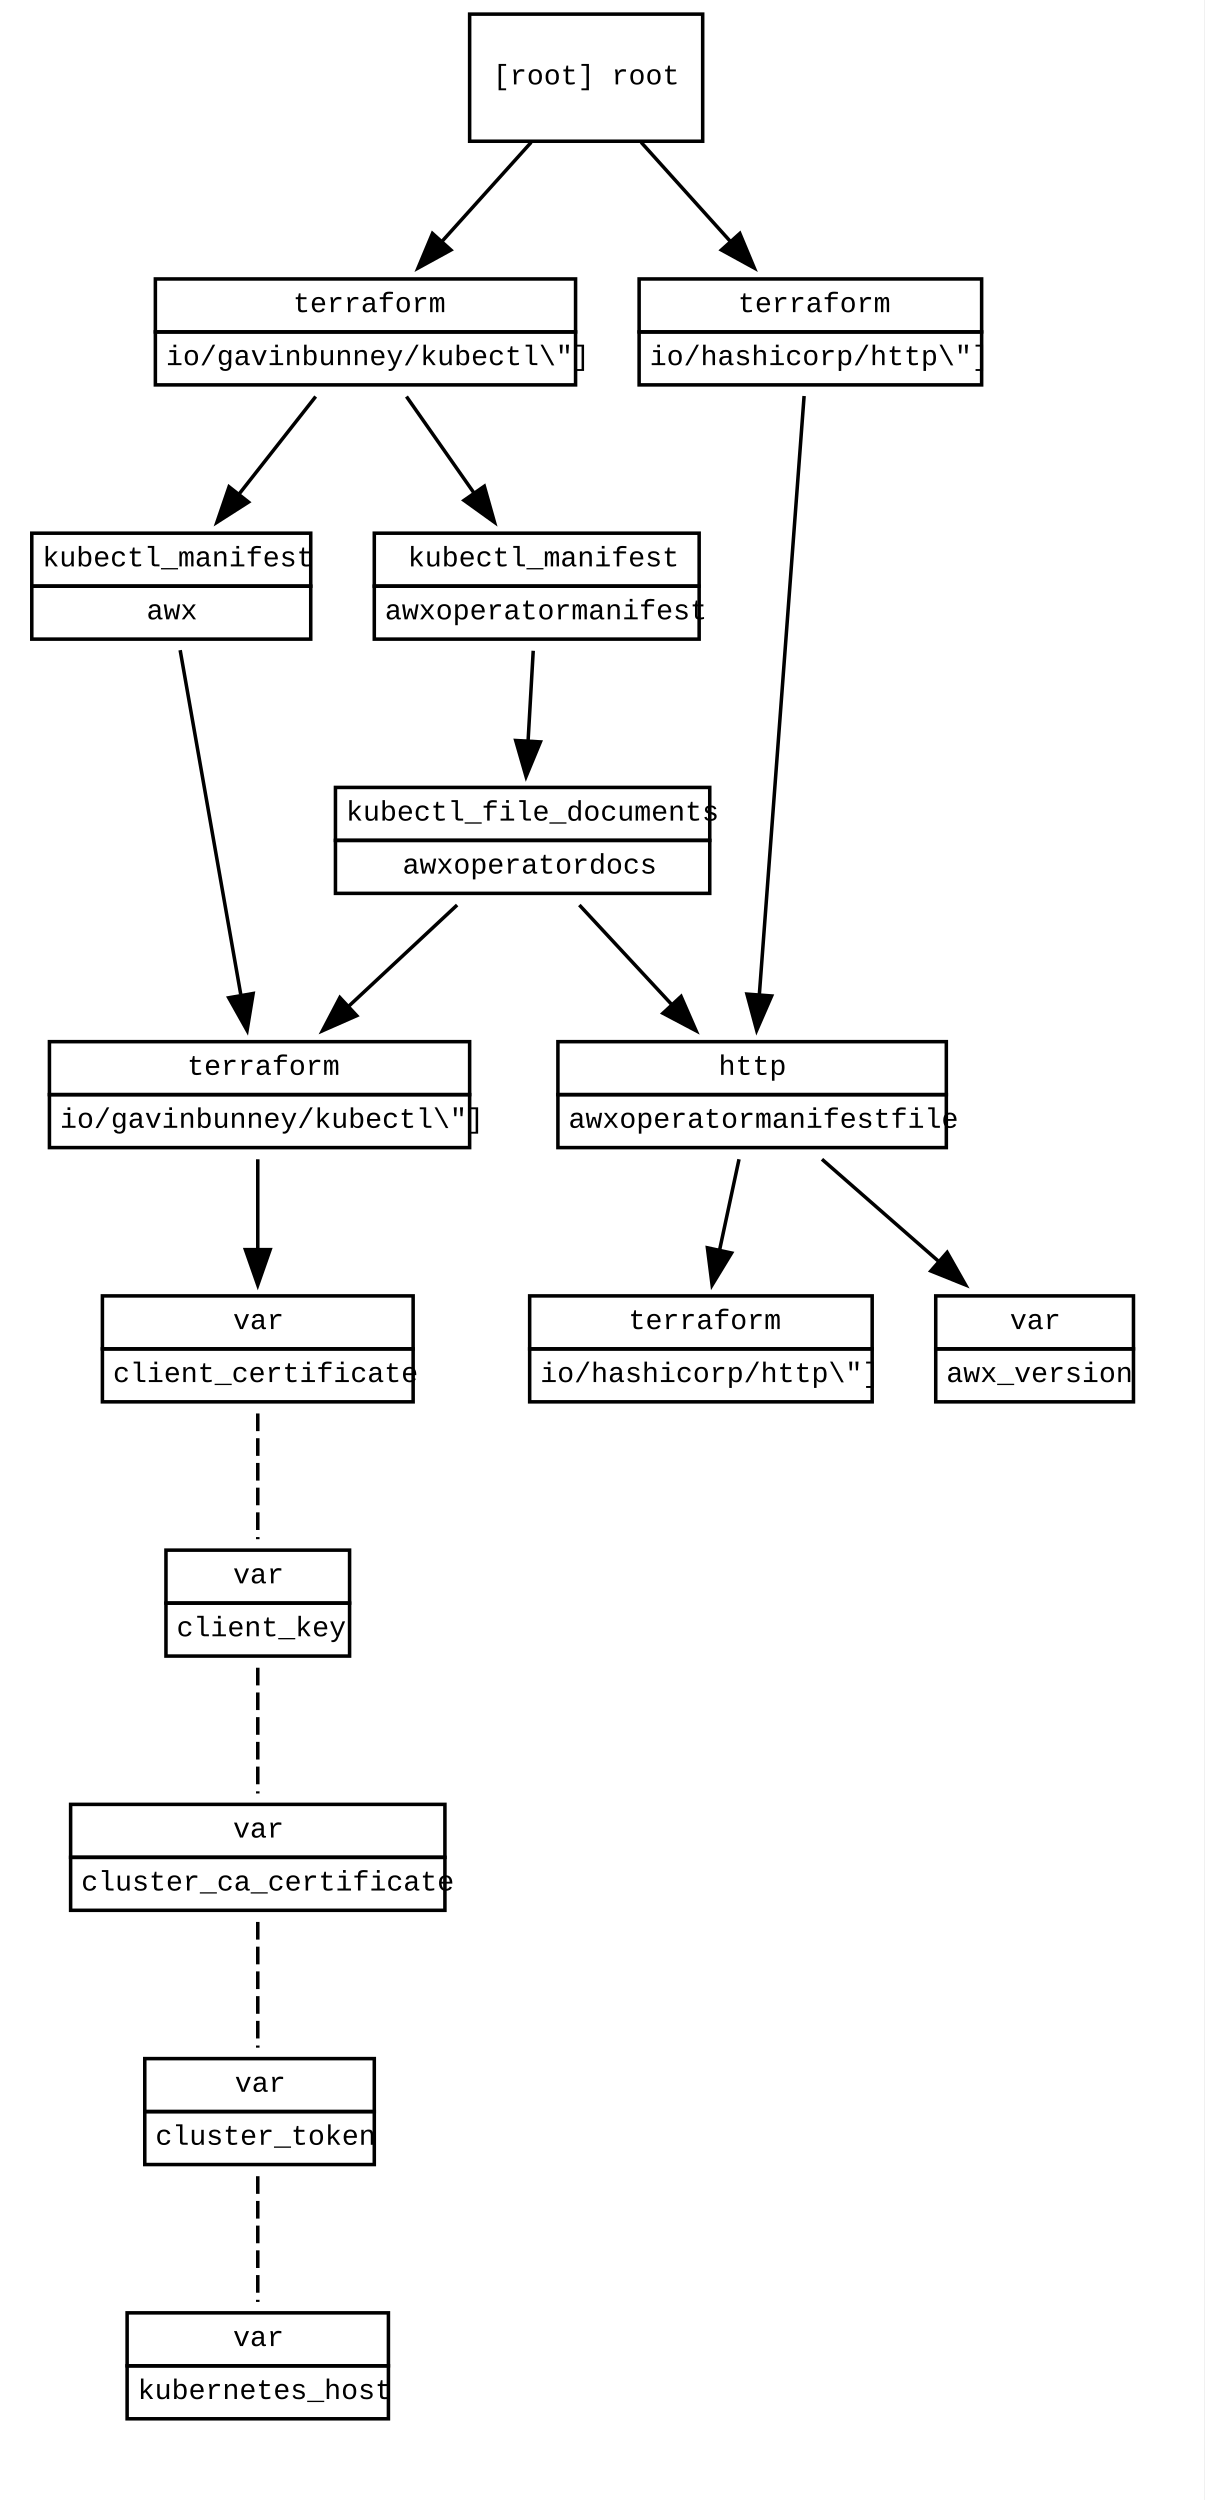
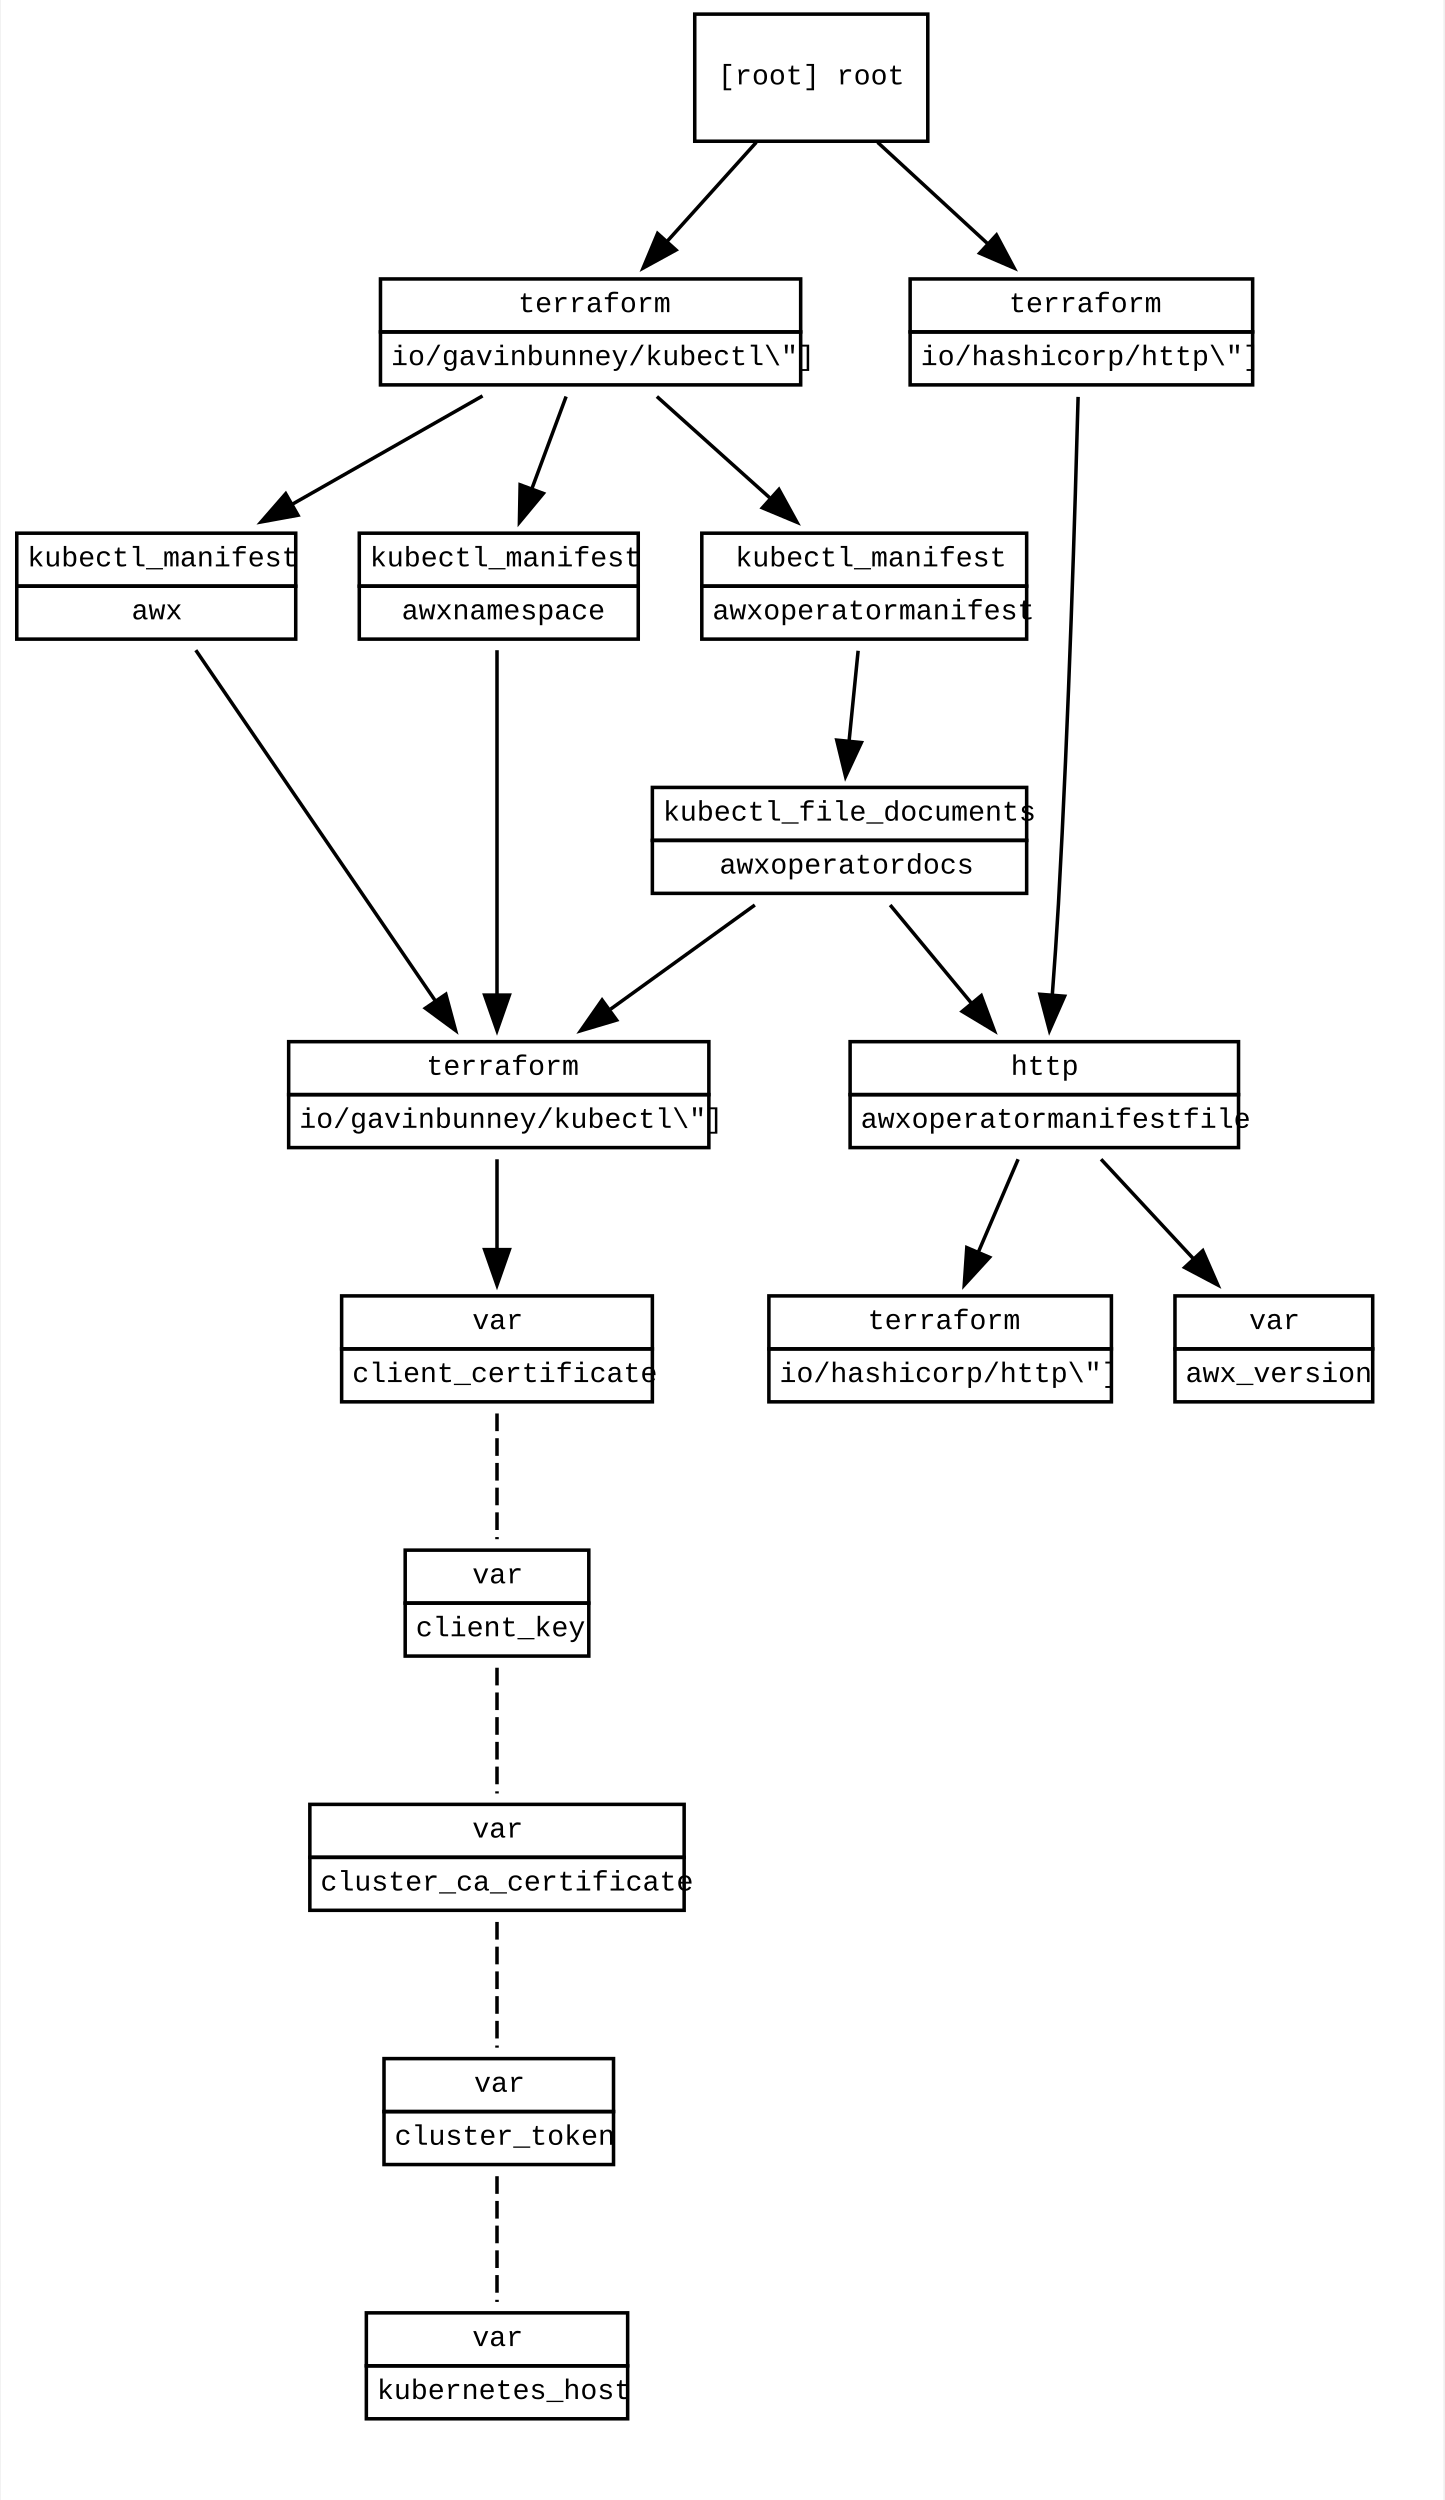
- <svg xmlns="http://www.w3.org/2000/svg" width="341pt" height="708pt" viewBox="0.00 0.00 341.00 708.00">
+ <svg xmlns="http://www.w3.org/2000/svg" width="409pt" height="708pt" viewBox="0.00 0.00 408.50 708.00">
  <g id="graph0" class="graph" transform="scale(1 1) rotate(0) translate(4 704)">
-     <polygon fill="white" stroke="transparent" points="-4,4 -4,-704 337,-704 337,4 -4,4" />
+     <polygon fill="white" stroke="transparent" points="-4,4 -4,-704 404.5,-704 404.5,4 -4,4" />
    <g id="clust2" class="cluster">
</g>
    <g id="clust3" class="cluster">
</g>
    <g id="node_0" class="node">
-       <polygon fill="none" stroke="black" points="154,-394 154,-409 264,-409 264,-394 154,-394" />
-       <text text-anchor="start" x="199.5" y="-399.6" font-family="courier new" font-size="8.00">http</text>
-       <polygon fill="none" stroke="black" points="154,-379 154,-394 264,-394 264,-379 154,-379" />
-       <text text-anchor="start" x="157" y="-384.6" font-family="courier new" font-size="8.00">awxoperatormanifestfile</text>
+       <polygon fill="none" stroke="black" points="236.5,-394 236.5,-409 346.5,-409 346.5,-394 236.5,-394" />
+       <text text-anchor="start" x="282" y="-399.6" font-family="courier new" font-size="8.00">http</text>
+       <polygon fill="none" stroke="black" points="236.5,-379 236.5,-394 346.5,-394 346.5,-379 236.5,-379" />
+       <text text-anchor="start" x="239.5" y="-384.6" font-family="courier new" font-size="8.00">awxoperatormanifestfile</text>
+     </g>
+     <g id="node_6" class="node">
+       <polygon fill="none" stroke="black" points="213.5,-322 213.5,-337 310.5,-337 310.5,-322 213.5,-322" />
+       <text text-anchor="start" x="241.5" y="-327.6" font-family="courier new" font-size="8.00">terraform</text>
+       <polygon fill="none" stroke="black" points="213.5,-307 213.5,-322 310.5,-322 310.5,-307 213.5,-307" />
+       <text text-anchor="start" x="216.5" y="-312.6" font-family="courier new" font-size="8.00">io/hashicorp/http\"]</text>
+     </g>
+     <g id="edge_0" class="edge">
+       <path fill="none" stroke="black" d="M284.08,-375.7C280.71,-367.81 276.63,-358.3 272.88,-349.55" />
+       <polygon fill="black" stroke="black" points="275.99,-347.92 268.83,-340.1 269.55,-350.67 275.99,-347.92" />
+     </g>
+     <g id="node_7" class="node">
+       <polygon fill="none" stroke="black" points="328.5,-322 328.5,-337 384.5,-337 384.5,-322 328.5,-322" />
+       <text text-anchor="start" x="349.5" y="-327.6" font-family="courier new" font-size="8.00">var</text>
+       <polygon fill="none" stroke="black" points="328.5,-307 328.5,-322 384.5,-322 384.5,-307 328.5,-307" />
+       <text text-anchor="start" x="331.5" y="-312.6" font-family="courier new" font-size="8.00">awx_version</text>
+     </g>
+     <g id="edge_1" class="edge">
+       <path fill="none" stroke="black" d="M307.57,-375.7C315.44,-367.22 325.06,-356.86 333.67,-347.58" />
+       <polygon fill="black" stroke="black" points="336.38,-349.81 340.62,-340.1 331.25,-345.05 336.38,-349.81" />
+     </g>
+     <g id="node_1" class="node">
+       <polygon fill="none" stroke="black" points="180.5,-466 180.5,-481 286.5,-481 286.5,-466 180.5,-466" />
+       <text text-anchor="start" x="183.5" y="-471.6" font-family="courier new" font-size="8.00">kubectl_file_documents</text>
+       <polygon fill="none" stroke="black" points="180.5,-451 180.5,-466 286.5,-466 286.5,-451 180.5,-451" />
+       <text text-anchor="start" x="199.5" y="-456.6" font-family="courier new" font-size="8.00">awxoperatordocs</text>
+     </g>
+     <g id="edge_2" class="edge">
+       <path fill="none" stroke="black" d="M247.84,-447.7C254.79,-439.3 263.27,-429.07 270.9,-419.86" />
+       <polygon fill="black" stroke="black" points="273.64,-422.04 277.33,-412.1 268.25,-417.57 273.64,-422.04" />
    </g>
    <g id="node_5" class="node">
-       <polygon fill="none" stroke="black" points="146,-322 146,-337 243,-337 243,-322 146,-322" />
-       <text text-anchor="start" x="174" y="-327.6" font-family="courier new" font-size="8.00">terraform</text>
-       <polygon fill="none" stroke="black" points="146,-307 146,-322 243,-322 243,-307 146,-307" />
-       <text text-anchor="start" x="149" y="-312.6" font-family="courier new" font-size="8.00">io/hashicorp/http\"]</text>
+       <polygon fill="none" stroke="black" points="77.5,-394 77.5,-409 196.5,-409 196.5,-394 77.5,-394" />
+       <text text-anchor="start" x="116.5" y="-399.6" font-family="courier new" font-size="8.00">terraform</text>
+       <polygon fill="none" stroke="black" points="77.5,-379 77.5,-394 196.5,-394 196.5,-379 77.5,-379" />
+       <text text-anchor="start" x="80.5" y="-384.6" font-family="courier new" font-size="8.00">io/gavinbunney/kubectl\"]</text>
    </g>
-     <g id="edge_0" class="edge">
-       <path fill="none" stroke="black" d="M205.29,-375.7C203.64,-367.98 201.65,-358.71 199.81,-350.11" />
-       <polygon fill="black" stroke="black" points="203.18,-349.15 197.67,-340.1 196.34,-350.62 203.18,-349.15" />
+     <g id="edge_3" class="edge">
+       <path fill="none" stroke="black" d="M209.52,-447.7C197.19,-438.8 181.98,-427.82 168.65,-418.2" />
+       <polygon fill="black" stroke="black" points="170.36,-415.12 160.2,-412.1 166.26,-420.79 170.36,-415.12" />
    </g>
-     <g id="node_6" class="node">
-       <polygon fill="none" stroke="black" points="261,-322 261,-337 317,-337 317,-322 261,-322" />
-       <text text-anchor="start" x="282" y="-327.6" font-family="courier new" font-size="8.00">var</text>
-       <polygon fill="none" stroke="black" points="261,-307 261,-322 317,-322 317,-307 261,-307" />
-       <text text-anchor="start" x="264" y="-312.6" font-family="courier new" font-size="8.00">awx_version</text>
+     <g id="node_2" class="node">
+       <polygon fill="none" stroke="black" points="0.5,-538 0.5,-553 79.5,-553 79.5,-538 0.5,-538" />
+       <text text-anchor="start" x="3.5" y="-543.6" font-family="courier new" font-size="8.00">kubectl_manifest</text>
+       <polygon fill="none" stroke="black" points="0.5,-523 0.5,-538 79.5,-538 79.5,-523 0.5,-523" />
+       <text text-anchor="start" x="33" y="-528.6" font-family="courier new" font-size="8.00">awx</text>
    </g>
-     <g id="edge_1" class="edge">
-       <path fill="none" stroke="black" d="M228.78,-375.7C238.75,-366.97 251.01,-356.24 261.86,-346.75" />
-       <polygon fill="black" stroke="black" points="264.23,-349.32 269.45,-340.1 259.62,-344.06 264.23,-349.32" />
+     <g id="edge_4" class="edge">
+       <path fill="none" stroke="black" d="M51.2,-519.87C68.1,-495.14 99.45,-449.24 119.07,-420.51" />
+       <polygon fill="black" stroke="black" points="122.01,-422.42 124.76,-412.19 116.23,-418.47 122.01,-422.42" />
    </g>
-     <g id="node_1" class="node">
-       <polygon fill="none" stroke="black" points="91,-466 91,-481 197,-481 197,-466 91,-466" />
-       <text text-anchor="start" x="94" y="-471.6" font-family="courier new" font-size="8.00">kubectl_file_documents</text>
-       <polygon fill="none" stroke="black" points="91,-451 91,-466 197,-466 197,-451 91,-451" />
-       <text text-anchor="start" x="110" y="-456.6" font-family="courier new" font-size="8.00">awxoperatordocs</text>
+     <g id="node_3" class="node">
+       <polygon fill="none" stroke="black" points="97.5,-538 97.5,-553 176.5,-553 176.5,-538 97.5,-538" />
+       <text text-anchor="start" x="100.5" y="-543.6" font-family="courier new" font-size="8.00">kubectl_manifest</text>
+       <polygon fill="none" stroke="black" points="97.5,-523 97.5,-538 176.5,-538 176.5,-523 97.5,-523" />
+       <text text-anchor="start" x="109.5" y="-528.6" font-family="courier new" font-size="8.00">awxnamespace</text>
    </g>
-     <g id="edge_2" class="edge">
-       <path fill="none" stroke="black" d="M160.07,-447.7C167.94,-439.22 177.56,-428.86 186.17,-419.58" />
-       <polygon fill="black" stroke="black" points="188.88,-421.81 193.12,-412.1 183.75,-417.05 188.88,-421.81" />
+     <g id="edge_5" class="edge">
+       <path fill="none" stroke="black" d="M136.5,-519.87C136.5,-495.67 136.5,-451.21 136.5,-422.39" />
+       <polygon fill="black" stroke="black" points="140,-422.19 136.5,-412.19 133,-422.19 140,-422.19" />
    </g>
    <g id="node_4" class="node">
-       <polygon fill="none" stroke="black" points="10,-394 10,-409 129,-409 129,-394 10,-394" />
-       <text text-anchor="start" x="49" y="-399.6" font-family="courier new" font-size="8.00">terraform</text>
-       <polygon fill="none" stroke="black" points="10,-379 10,-394 129,-394 129,-379 10,-379" />
-       <text text-anchor="start" x="13" y="-384.6" font-family="courier new" font-size="8.00">io/gavinbunney/kubectl\"]</text>
+       <polygon fill="none" stroke="black" points="194.5,-538 194.5,-553 286.5,-553 286.5,-538 194.5,-538" />
+       <text text-anchor="start" x="204" y="-543.6" font-family="courier new" font-size="8.00">kubectl_manifest</text>
+       <polygon fill="none" stroke="black" points="194.5,-523 194.5,-538 286.5,-538 286.5,-523 194.5,-523" />
+       <text text-anchor="start" x="197.5" y="-528.6" font-family="courier new" font-size="8.00">awxoperatormanifest</text>
    </g>
-     <g id="edge_3" class="edge">
-       <path fill="none" stroke="black" d="M125.46,-447.7C116.2,-439.05 104.84,-428.45 94.74,-419.03" />
-       <polygon fill="black" stroke="black" points="97.02,-416.37 87.33,-412.1 92.25,-421.49 97.02,-416.37" />
+     <g id="edge_6" class="edge">
+       <path fill="none" stroke="black" d="M238.77,-519.7C238,-511.98 237.07,-502.71 236.21,-494.11" />
+       <polygon fill="black" stroke="black" points="239.69,-493.71 235.21,-484.1 232.72,-494.4 239.69,-493.71" />
    </g>
-     <g id="node_2" class="node">
-       <polygon fill="none" stroke="black" points="5,-538 5,-553 84,-553 84,-538 5,-538" />
-       <text text-anchor="start" x="8" y="-543.6" font-family="courier new" font-size="8.00">kubectl_manifest</text>
-       <polygon fill="none" stroke="black" points="5,-523 5,-538 84,-538 84,-523 5,-523" />
-       <text text-anchor="start" x="37.5" y="-528.6" font-family="courier new" font-size="8.00">awx</text>
+     <g id="node_8" class="node">
+       <polygon fill="none" stroke="black" points="92.5,-322 92.5,-337 180.5,-337 180.5,-322 92.5,-322" />
+       <text text-anchor="start" x="129.5" y="-327.6" font-family="courier new" font-size="8.00">var</text>
+       <polygon fill="none" stroke="black" points="92.5,-307 92.5,-322 180.5,-322 180.5,-307 92.5,-307" />
+       <text text-anchor="start" x="95.5" y="-312.6" font-family="courier new" font-size="8.00">client_certificate</text>
    </g>
-     <g id="edge_4" class="edge">
-       <path fill="none" stroke="black" d="M47.02,-519.87C51.28,-495.67 59.1,-451.21 64.18,-422.39" />
-       <polygon fill="black" stroke="black" points="67.69,-422.64 65.97,-412.19 60.79,-421.43 67.69,-422.64" />
+     <g id="edge_10" class="edge">
+       <path fill="none" stroke="black" d="M136.5,-375.7C136.5,-367.98 136.5,-358.71 136.5,-350.11" />
+       <polygon fill="black" stroke="black" points="140,-350.1 136.5,-340.1 133,-350.1 140,-350.1" />
    </g>
-     <g id="node_3" class="node">
-       <polygon fill="none" stroke="black" points="102,-538 102,-553 194,-553 194,-538 102,-538" />
-       <text text-anchor="start" x="111.5" y="-543.6" font-family="courier new" font-size="8.00">kubectl_manifest</text>
-       <polygon fill="none" stroke="black" points="102,-523 102,-538 194,-538 194,-523 102,-523" />
-       <text text-anchor="start" x="105" y="-528.6" font-family="courier new" font-size="8.00">awxoperatormanifest</text>
+     <g id="node_13" class="node">
+       <polygon fill="none" stroke="black" points="103.5,-610 103.5,-625 222.5,-625 222.5,-610 103.5,-610" />
+       <text text-anchor="start" x="142.5" y="-615.6" font-family="courier new" font-size="8.00">terraform</text>
+       <polygon fill="none" stroke="black" points="103.5,-595 103.5,-610 222.5,-610 222.5,-595 103.5,-595" />
+       <text text-anchor="start" x="106.5" y="-600.6" font-family="courier new" font-size="8.00">io/gavinbunney/kubectl\"]</text>
    </g>
-     <g id="edge_5" class="edge">
-       <path fill="none" stroke="black" d="M147.01,-519.7C146.57,-511.98 146.04,-502.71 145.55,-494.11" />
-       <polygon fill="black" stroke="black" points="149.04,-493.89 144.98,-484.1 142.05,-494.29 149.04,-493.89" />
-     </g>
-     <g id="node_7" class="node">
-       <polygon fill="none" stroke="black" points="25,-322 25,-337 113,-337 113,-322 25,-322" />
-       <text text-anchor="start" x="62" y="-327.6" font-family="courier new" font-size="8.00">var</text>
-       <polygon fill="none" stroke="black" points="25,-307 25,-322 113,-322 113,-307 25,-307" />
-       <text text-anchor="start" x="28" y="-312.6" font-family="courier new" font-size="8.00">client_certificate</text>
+     <g id="edge_7" class="edge">
+       <path fill="none" stroke="black" d="M132.41,-591.88C116.18,-582.64 95.96,-571.13 78.53,-561.21" />
+       <polygon fill="black" stroke="black" points="80.13,-558.09 69.7,-556.19 76.66,-564.18 80.13,-558.09" />
    </g>
    <g id="edge_8" class="edge">
-       <path fill="none" stroke="black" d="M69,-375.7C69,-367.98 69,-358.71 69,-350.11" />
-       <polygon fill="black" stroke="black" points="72.5,-350.1 69,-340.1 65.5,-350.1 72.5,-350.1" />
+       <path fill="none" stroke="black" d="M156.07,-591.7C153.14,-583.81 149.61,-574.3 146.36,-565.55" />
+       <polygon fill="black" stroke="black" points="149.62,-564.26 142.85,-556.1 143.05,-566.7 149.62,-564.26" />
+     </g>
+     <g id="edge_9" class="edge">
+       <path fill="none" stroke="black" d="M181.78,-591.7C191.42,-583.05 203.23,-572.45 213.73,-563.03" />
+       <polygon fill="black" stroke="black" points="216.34,-565.39 221.44,-556.1 211.66,-560.18 216.34,-565.39" />
+     </g>
+     <g id="node_14" class="node">
+       <polygon fill="none" stroke="black" points="253.5,-610 253.5,-625 350.5,-625 350.5,-610 253.5,-610" />
+       <text text-anchor="start" x="281.5" y="-615.6" font-family="courier new" font-size="8.00">terraform</text>
+       <polygon fill="none" stroke="black" points="253.5,-595 253.5,-610 350.5,-610 350.5,-595 253.5,-595" />
+       <text text-anchor="start" x="256.5" y="-600.6" font-family="courier new" font-size="8.00">io/hashicorp/http\"]</text>
+     </g>
+     <g id="edge_15" class="edge">
+       <path fill="none" stroke="black" d="M301.07,-591.6C300.29,-562.06 298.44,-500.22 295.5,-448 295.03,-439.67 294.39,-430.62 293.77,-422.39" />
+       <polygon fill="black" stroke="black" points="297.24,-421.87 292.96,-412.17 290.26,-422.42 297.24,-421.87" />
+     </g>
+     <g id="node_15" class="node">
+       <polygon fill="none" stroke="black" points="258.5,-700 192.5,-700 192.5,-664 258.5,-664 258.5,-700" />
+       <text text-anchor="middle" x="225.5" y="-680.1" font-family="courier new" font-size="8.00">[root] root</text>
+     </g>
+     <g id="edge_16" class="edge">
+       <path fill="none" stroke="black" d="M209.93,-663.7C202.3,-655.22 192.98,-644.86 184.62,-635.58" />
+       <polygon fill="black" stroke="black" points="187.19,-633.2 177.89,-628.1 181.98,-637.88 187.19,-633.2" />
+     </g>
+     <g id="edge_17" class="edge">
+       <path fill="none" stroke="black" d="M244.29,-663.7C253.67,-655.05 265.18,-644.45 275.41,-635.03" />
+       <polygon fill="black" stroke="black" points="277.95,-637.45 282.93,-628.1 273.2,-632.3 277.95,-637.45" />
+     </g>
+     <g id="node_9" class="node">
+       <polygon fill="none" stroke="black" points="110.5,-250 110.5,-265 162.5,-265 162.5,-250 110.5,-250" />
+       <text text-anchor="start" x="129.5" y="-255.6" font-family="courier new" font-size="8.00">var</text>
+       <polygon fill="none" stroke="black" points="110.5,-235 110.5,-250 162.5,-250 162.5,-235 110.5,-235" />
+       <text text-anchor="start" x="113.5" y="-240.6" font-family="courier new" font-size="8.00">client_key</text>
+     </g>
+     <g id="edge_18" class="edge">
+       <path fill="none" stroke="black" stroke-dasharray="5,2" d="M136.5,-303.7C136.5,-292.85 136.5,-278.92 136.5,-268.1" />
+     </g>
+     <g id="node_10" class="node">
+       <polygon fill="none" stroke="black" points="83.5,-178 83.5,-193 189.5,-193 189.5,-178 83.5,-178" />
+       <text text-anchor="start" x="129.5" y="-183.6" font-family="courier new" font-size="8.00">var</text>
+       <polygon fill="none" stroke="black" points="83.5,-163 83.5,-178 189.5,-178 189.5,-163 83.5,-163" />
+       <text text-anchor="start" x="86.5" y="-168.6" font-family="courier new" font-size="8.00">cluster_ca_certificate</text>
+     </g>
+     <g id="edge_19" class="edge">
+       <path fill="none" stroke="black" stroke-dasharray="5,2" d="M136.5,-231.7C136.5,-220.85 136.5,-206.92 136.5,-196.1" />
+     </g>
+     <g id="node_11" class="node">
+       <polygon fill="none" stroke="black" points="104.5,-106 104.5,-121 169.5,-121 169.5,-106 104.5,-106" />
+       <text text-anchor="start" x="130" y="-111.6" font-family="courier new" font-size="8.00">var</text>
+       <polygon fill="none" stroke="black" points="104.5,-91 104.5,-106 169.5,-106 169.5,-91 104.5,-91" />
+       <text text-anchor="start" x="107.5" y="-96.6" font-family="courier new" font-size="8.00">cluster_token</text>
+     </g>
+     <g id="edge_20" class="edge">
+       <path fill="none" stroke="black" stroke-dasharray="5,2" d="M136.5,-159.7C136.5,-148.85 136.5,-134.92 136.5,-124.1" />
    </g>
    <g id="node_12" class="node">
-       <polygon fill="none" stroke="black" points="40,-610 40,-625 159,-625 159,-610 40,-610" />
-       <text text-anchor="start" x="79" y="-615.6" font-family="courier new" font-size="8.00">terraform</text>
-       <polygon fill="none" stroke="black" points="40,-595 40,-610 159,-610 159,-595 40,-595" />
-       <text text-anchor="start" x="43" y="-600.6" font-family="courier new" font-size="8.00">io/gavinbunney/kubectl\"]</text>
+       <polygon fill="none" stroke="black" points="99.5,-34 99.5,-49 173.5,-49 173.5,-34 99.5,-34" />
+       <text text-anchor="start" x="129.5" y="-39.6" font-family="courier new" font-size="8.00">var</text>
+       <polygon fill="none" stroke="black" points="99.5,-19 99.5,-34 173.5,-34 173.5,-19 99.5,-19" />
+       <text text-anchor="start" x="102.5" y="-24.6" font-family="courier new" font-size="8.00">kubernetes_host</text>
    </g>
-     <g id="edge_6" class="edge">
-       <path fill="none" stroke="black" d="M85.4,-591.7C78.88,-583.39 70.93,-573.28 63.75,-564.14" />
-       <polygon fill="black" stroke="black" points="66.37,-561.81 57.44,-556.1 60.87,-566.13 66.37,-561.81" />
-     </g>
-     <g id="edge_7" class="edge">
-       <path fill="none" stroke="black" d="M111.11,-591.7C116.87,-583.47 123.86,-573.48 130.21,-564.42" />
-       <polygon fill="black" stroke="black" points="133.16,-566.3 136.03,-556.1 127.42,-562.29 133.16,-566.3" />
-     </g>
-     <g id="node_13" class="node">
-       <polygon fill="none" stroke="black" points="177,-610 177,-625 274,-625 274,-610 177,-610" />
-       <text text-anchor="start" x="205" y="-615.6" font-family="courier new" font-size="8.00">terraform</text>
-       <polygon fill="none" stroke="black" points="177,-595 177,-610 274,-610 274,-595 177,-595" />
-       <text text-anchor="start" x="180" y="-600.6" font-family="courier new" font-size="8.00">io/hashicorp/http\"]</text>
-     </g>
-     <g id="edge_13" class="edge">
-       <path fill="none" stroke="black" d="M223.72,-591.85C220.95,-554.83 214.4,-467.18 211.05,-422.39" />
-       <polygon fill="black" stroke="black" points="214.52,-421.94 210.29,-412.23 207.54,-422.47 214.52,-421.94" />
-     </g>
-     <g id="node_14" class="node">
-       <polygon fill="none" stroke="black" points="195,-700 129,-700 129,-664 195,-664 195,-700" />
-       <text text-anchor="middle" x="162" y="-680.1" font-family="courier new" font-size="8.00">[root] root</text>
-     </g>
-     <g id="edge_14" class="edge">
-       <path fill="none" stroke="black" d="M146.43,-663.7C138.8,-655.22 129.48,-644.86 121.12,-635.58" />
-       <polygon fill="black" stroke="black" points="123.69,-633.2 114.39,-628.1 118.48,-637.88 123.69,-633.2" />
-     </g>
-     <g id="edge_15" class="edge">
-       <path fill="none" stroke="black" d="M177.57,-663.7C185.2,-655.22 194.52,-644.86 202.88,-635.58" />
-       <polygon fill="black" stroke="black" points="205.52,-637.88 209.61,-628.1 200.31,-633.2 205.52,-637.88" />
-     </g>
-     <g id="node_8" class="node">
-       <polygon fill="none" stroke="black" points="43,-250 43,-265 95,-265 95,-250 43,-250" />
-       <text text-anchor="start" x="62" y="-255.6" font-family="courier new" font-size="8.00">var</text>
-       <polygon fill="none" stroke="black" points="43,-235 43,-250 95,-250 95,-235 43,-235" />
-       <text text-anchor="start" x="46" y="-240.6" font-family="courier new" font-size="8.00">client_key</text>
-     </g>
-     <g id="edge_16" class="edge">
-       <path fill="none" stroke="black" stroke-dasharray="5,2" d="M69,-303.7C69,-292.85 69,-278.92 69,-268.1" />
-     </g>
-     <g id="node_9" class="node">
-       <polygon fill="none" stroke="black" points="16,-178 16,-193 122,-193 122,-178 16,-178" />
-       <text text-anchor="start" x="62" y="-183.6" font-family="courier new" font-size="8.00">var</text>
-       <polygon fill="none" stroke="black" points="16,-163 16,-178 122,-178 122,-163 16,-163" />
-       <text text-anchor="start" x="19" y="-168.6" font-family="courier new" font-size="8.00">cluster_ca_certificate</text>
-     </g>
-     <g id="edge_17" class="edge">
-       <path fill="none" stroke="black" stroke-dasharray="5,2" d="M69,-231.7C69,-220.85 69,-206.92 69,-196.1" />
-     </g>
-     <g id="node_10" class="node">
-       <polygon fill="none" stroke="black" points="37,-106 37,-121 102,-121 102,-106 37,-106" />
-       <text text-anchor="start" x="62.5" y="-111.6" font-family="courier new" font-size="8.00">var</text>
-       <polygon fill="none" stroke="black" points="37,-91 37,-106 102,-106 102,-91 37,-91" />
-       <text text-anchor="start" x="40" y="-96.6" font-family="courier new" font-size="8.00">cluster_token</text>
-     </g>
-     <g id="edge_18" class="edge">
-       <path fill="none" stroke="black" stroke-dasharray="5,2" d="M69,-159.7C69,-148.85 69,-134.92 69,-124.1" />
-     </g>
-     <g id="node_11" class="node">
-       <polygon fill="none" stroke="black" points="32,-34 32,-49 106,-49 106,-34 32,-34" />
-       <text text-anchor="start" x="62" y="-39.6" font-family="courier new" font-size="8.00">var</text>
-       <polygon fill="none" stroke="black" points="32,-19 32,-34 106,-34 106,-19 32,-19" />
-       <text text-anchor="start" x="35" y="-24.6" font-family="courier new" font-size="8.00">kubernetes_host</text>
-     </g>
-     <g id="edge_19" class="edge">
-       <path fill="none" stroke="black" stroke-dasharray="5,2" d="M69,-87.7C69,-76.85 69,-62.92 69,-52.1" />
+     <g id="edge_21" class="edge">
+       <path fill="none" stroke="black" stroke-dasharray="5,2" d="M136.5,-87.7C136.5,-76.85 136.5,-62.92 136.5,-52.1" />
    </g>
  </g>
</svg>
